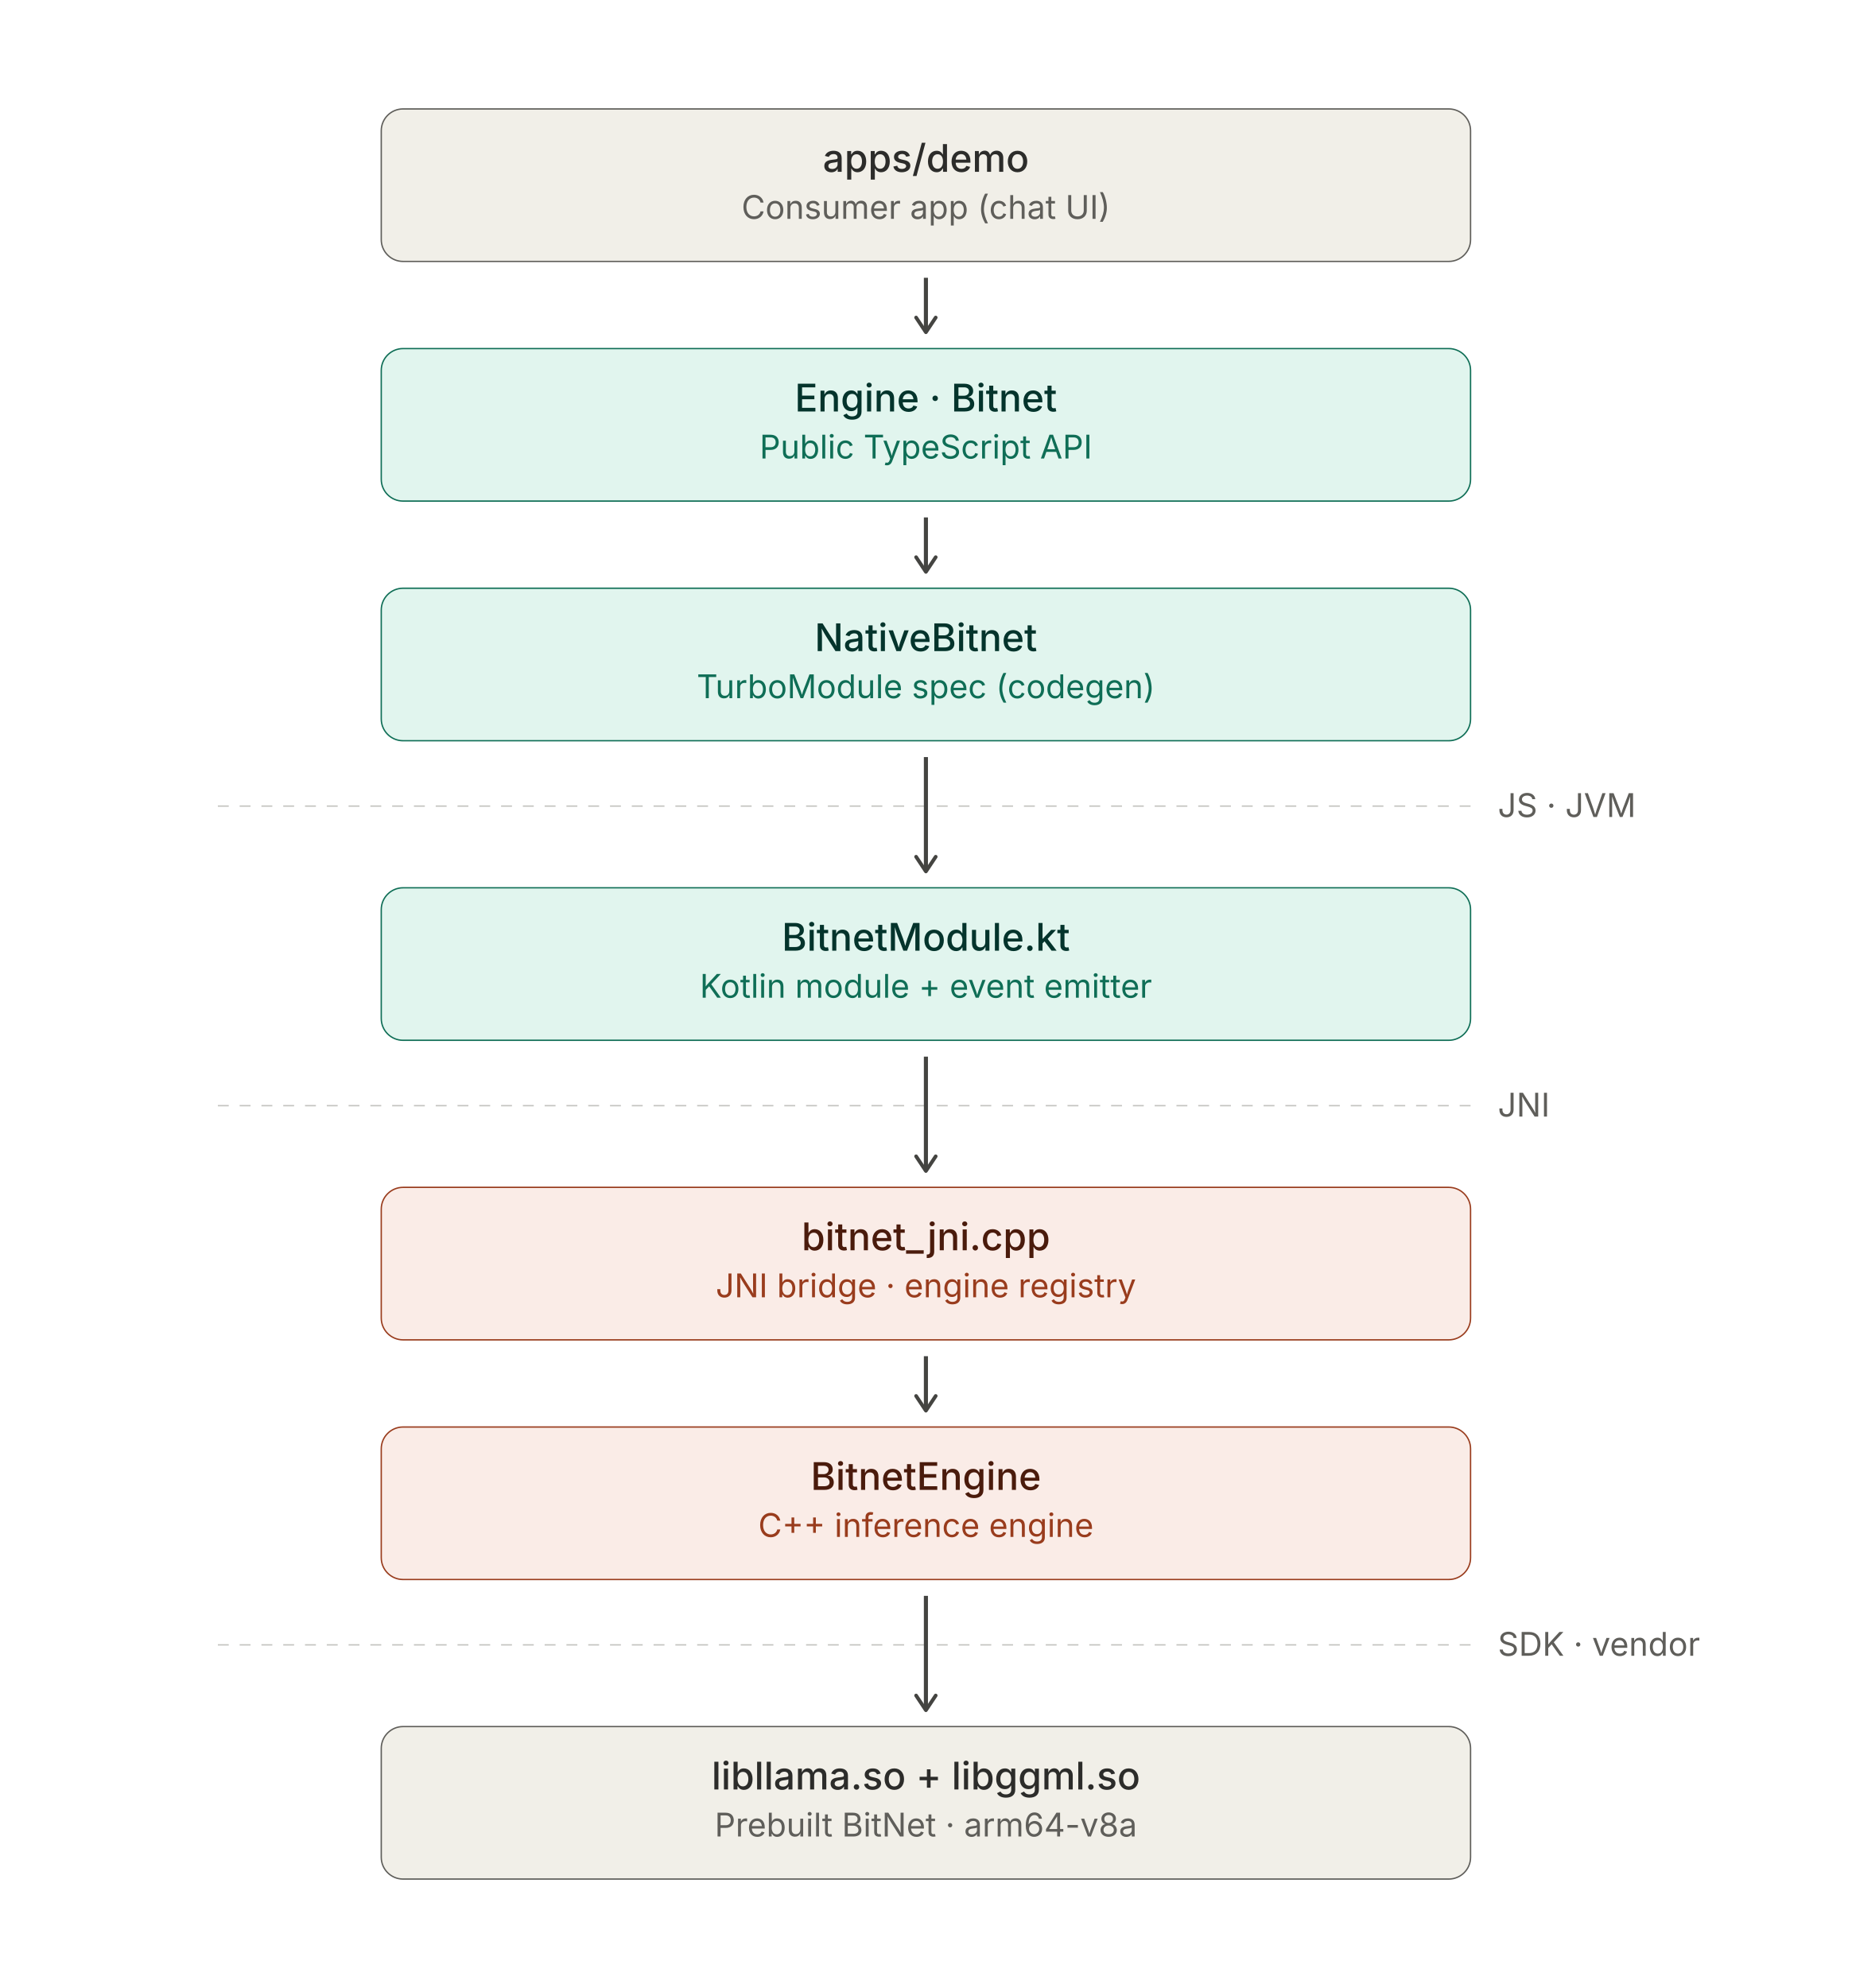
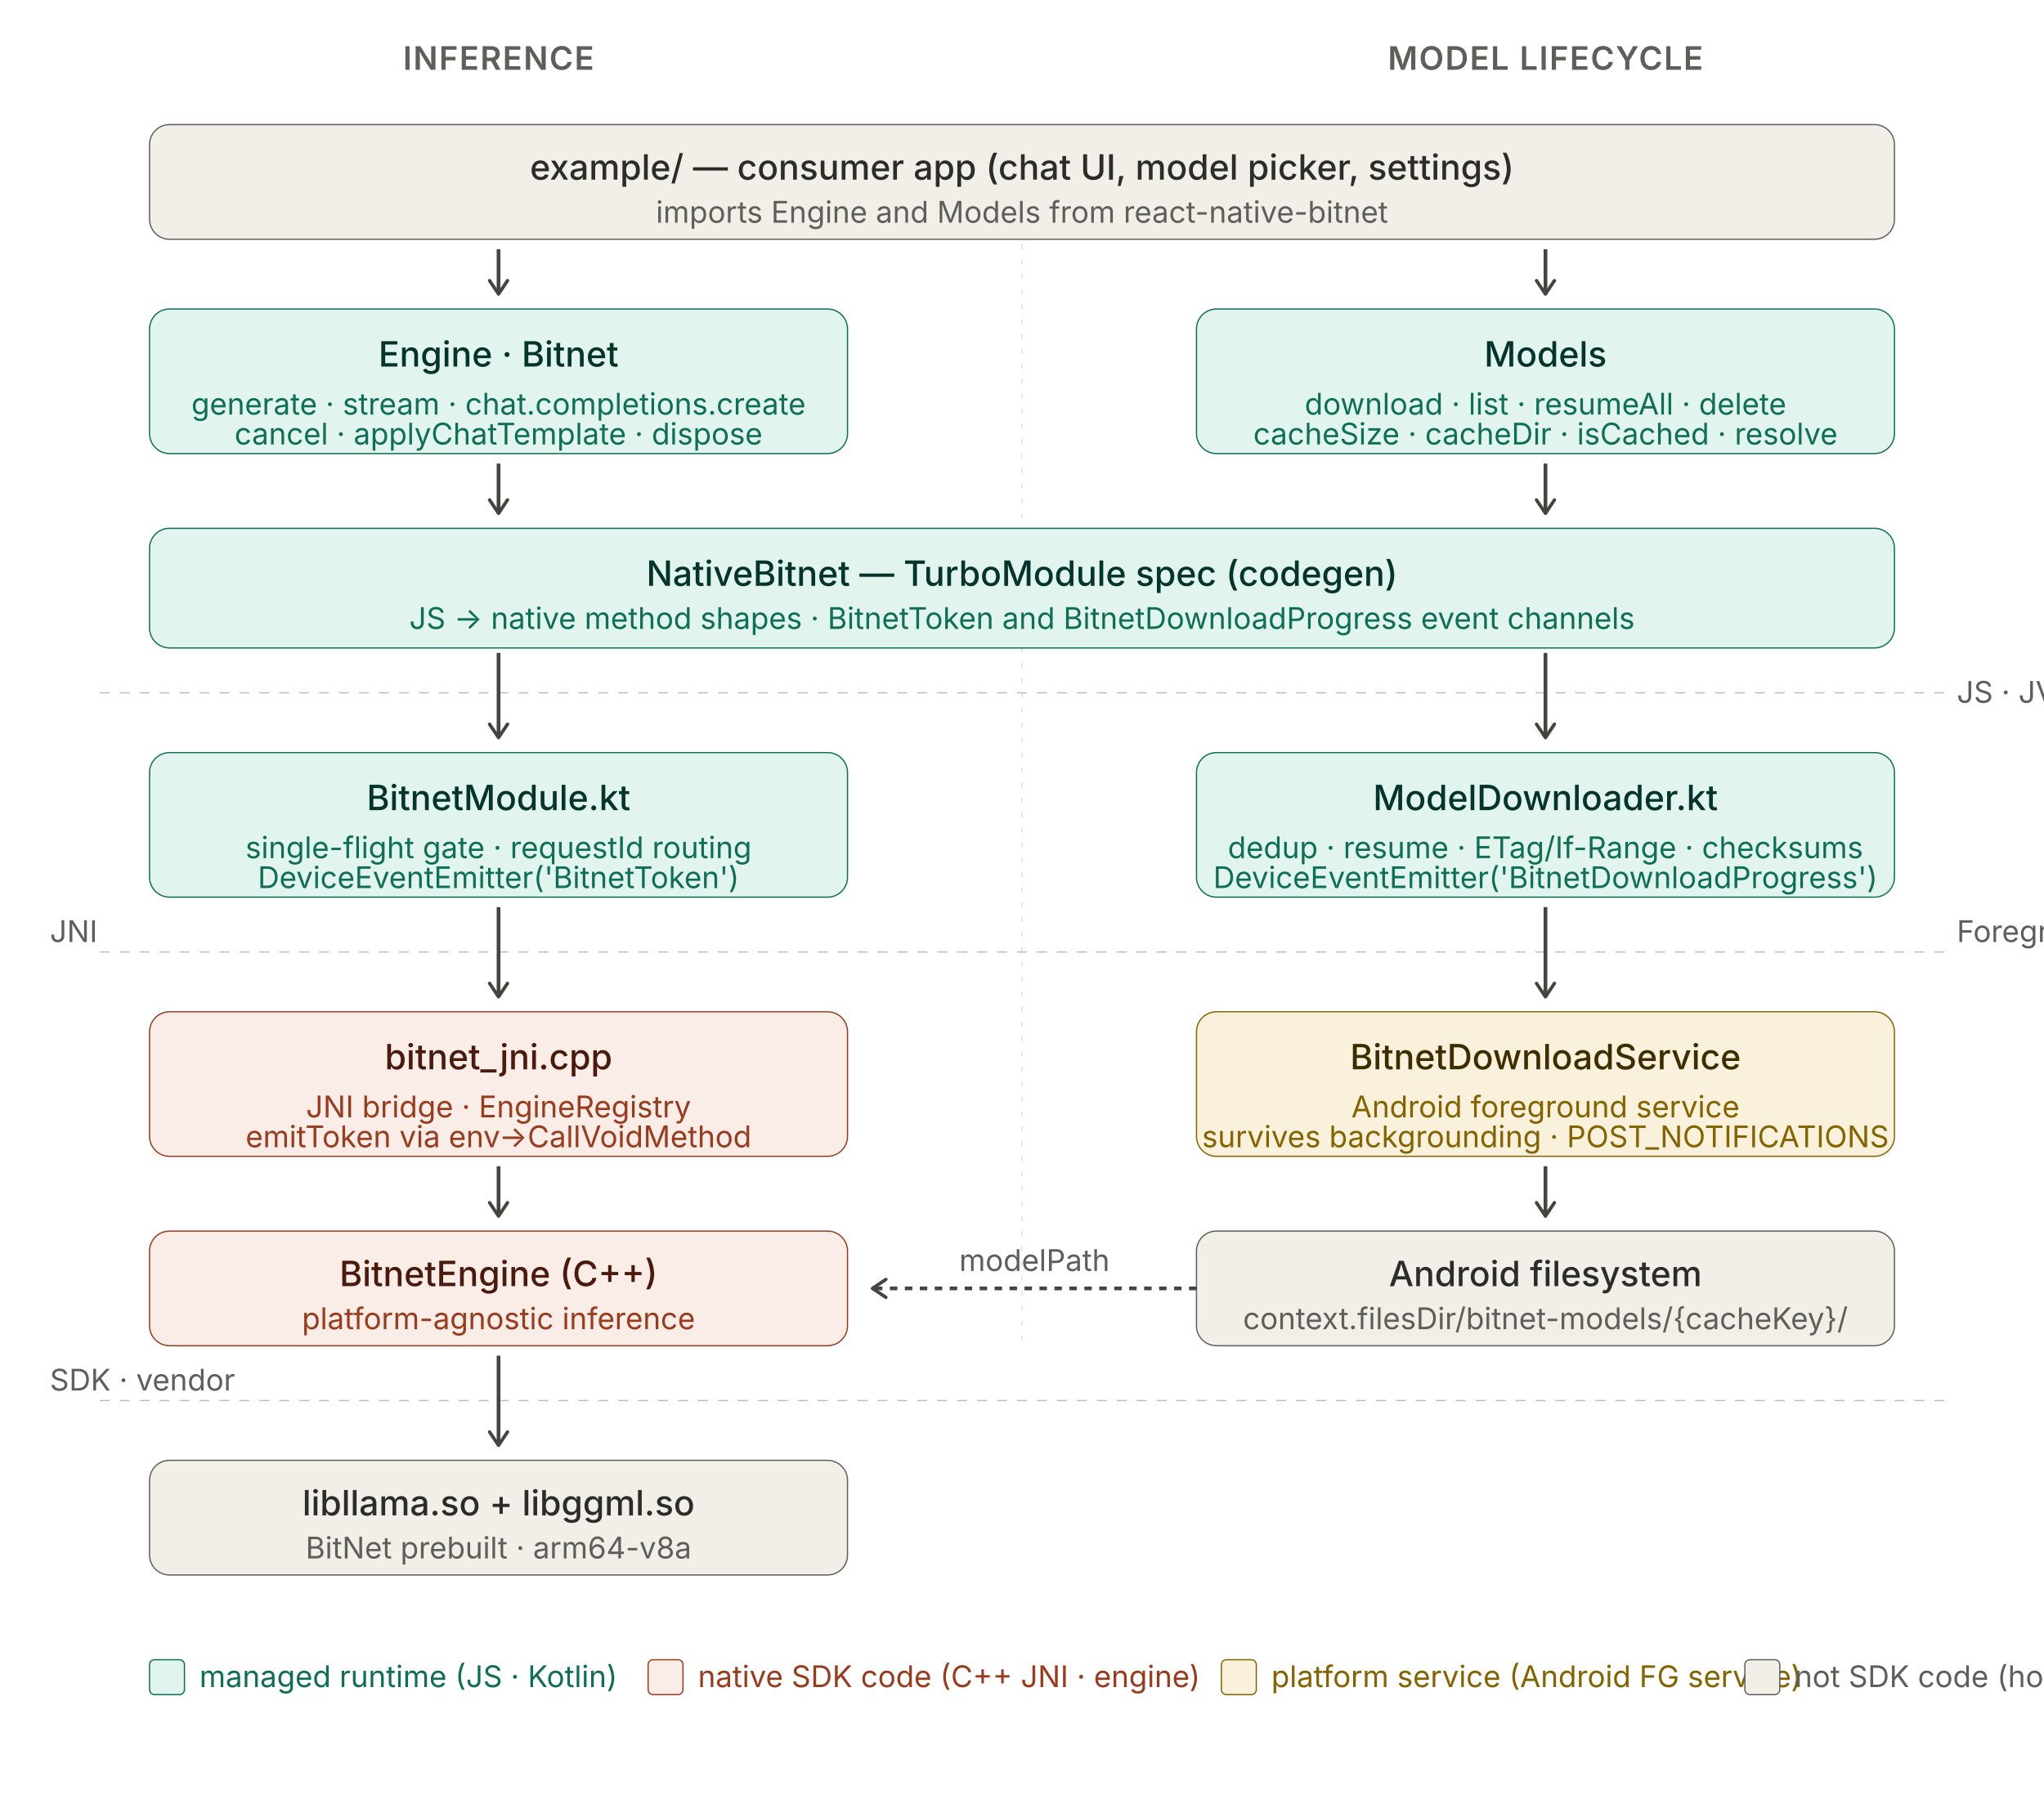
- <svg xmlns="http://www.w3.org/2000/svg" width="680" viewBox="0 0 680 730" role="img" aria-labelledby="title desc">
+ <svg xmlns="http://www.w3.org/2000/svg" width="820" viewBox="0 0 820 720" role="img" aria-labelledby="title desc">
  <style>
    .title { font: 500 14px -apple-system, BlinkMacSystemFont, "Segoe UI", sans-serif; }
    .sub   { font: 400 12px -apple-system, BlinkMacSystemFont, "Segoe UI", sans-serif; }
+     .col-hdr { font: 600 13px -apple-system, BlinkMacSystemFont, "Segoe UI", sans-serif; letter-spacing: 0.5px; }
    .gray  { fill: #F1EFE8; stroke: #5F5E5A; stroke-width: 0.5; }
    .gray-title { fill: #2C2C2A; }
    .gray-sub   { fill: #5F5E5A; }
    .teal  { fill: #E1F5EE; stroke: #0F6E56; stroke-width: 0.5; }
    .teal-title { fill: #04342C; }
    .teal-sub   { fill: #0F6E56; }
    .coral { fill: #FAECE7; stroke: #993C1D; stroke-width: 0.5; }
    .coral-title { fill: #4A1B0C; }
    .coral-sub   { fill: #993C1D; }
-     .arrow   { stroke: #444441; stroke-width: 1.5; fill: none; }
-     .divider { stroke: #888780; stroke-width: 0.5; stroke-dasharray: 4 4; opacity: 0.5; }
-     .div-lbl { fill: #5F5E5A; }
+     .amber { fill: #FAF1DC; stroke: #856300; stroke-width: 0.5; }
+     .amber-title { fill: #3D2D00; }
+     .amber-sub   { fill: #856300; }
+     .arrow      { stroke: #444441; stroke-width: 1.5; fill: none; }
+     .divider    { stroke: #888780; stroke-width: 0.5; stroke-dasharray: 4 4; opacity: 0.55; }
+     .div-lbl    { fill: #5F5E5A; }
+     .col-rule   { stroke: #B4B2A9; stroke-width: 0.5; stroke-dasharray: 2 4; opacity: 0.4; }
  </style>
  <defs>
    <marker id="arrowhead" viewBox="0 0 10 10" refX="8" refY="5" markerWidth="6" markerHeight="6" orient="auto-start-reverse">
      <path d="M2 1L8 5L2 9" fill="none" stroke="context-stroke" stroke-width="1.5" stroke-linecap="round" stroke-linejoin="round" />
    </marker>
  </defs>
-   <rect class="gray" x="140" y="40" width="400" height="56" rx="8" />
-   <text class="title gray-title" x="340" y="58" text-anchor="middle" dominant-baseline="central">apps/demo</text>
-   <text class="sub gray-sub" x="340" y="76" text-anchor="middle" dominant-baseline="central">Consumer app (chat UI)</text>
-   <line class="arrow" x1="340" y1="102" x2="340" y2="122" marker-end="url(#arrowhead)" />
-   <rect class="teal" x="140" y="128" width="400" height="56" rx="8" />
-   <text class="title teal-title" x="340" y="146" text-anchor="middle" dominant-baseline="central">Engine · Bitnet</text>
-   <text class="sub teal-sub" x="340" y="164" text-anchor="middle" dominant-baseline="central">Public TypeScript API</text>
-   <line class="arrow" x1="340" y1="190" x2="340" y2="210" marker-end="url(#arrowhead)" />
-   <rect class="teal" x="140" y="216" width="400" height="56" rx="8" />
-   <text class="title teal-title" x="340" y="234" text-anchor="middle" dominant-baseline="central">NativeBitnet</text>
-   <text class="sub teal-sub" x="340" y="252" text-anchor="middle" dominant-baseline="central">TurboModule spec (codegen)</text>
-   <line class="divider" x1="80" y1="296" x2="540" y2="296" />
-   <text class="sub div-lbl" x="550" y="300">JS · JVM</text>
-   <line class="arrow" x1="340" y1="278" x2="340" y2="320" marker-end="url(#arrowhead)" />
-   <rect class="teal" x="140" y="326" width="400" height="56" rx="8" />
-   <text class="title teal-title" x="340" y="344" text-anchor="middle" dominant-baseline="central">BitnetModule.kt</text>
-   <text class="sub teal-sub" x="340" y="362" text-anchor="middle" dominant-baseline="central">Kotlin module + event emitter</text>
-   <line class="divider" x1="80" y1="406" x2="540" y2="406" />
-   <text class="sub div-lbl" x="550" y="410">JNI</text>
-   <line class="arrow" x1="340" y1="388" x2="340" y2="430" marker-end="url(#arrowhead)" />
-   <rect class="coral" x="140" y="436" width="400" height="56" rx="8" />
-   <text class="title coral-title" x="340" y="454" text-anchor="middle" dominant-baseline="central">bitnet_jni.cpp</text>
-   <text class="sub coral-sub" x="340" y="472" text-anchor="middle" dominant-baseline="central">JNI bridge · engine registry</text>
-   <line class="arrow" x1="340" y1="498" x2="340" y2="518" marker-end="url(#arrowhead)" />
-   <rect class="coral" x="140" y="524" width="400" height="56" rx="8" />
-   <text class="title coral-title" x="340" y="542" text-anchor="middle" dominant-baseline="central">BitnetEngine</text>
-   <text class="sub coral-sub" x="340" y="560" text-anchor="middle" dominant-baseline="central">C++ inference engine</text>
-   <line class="divider" x1="80" y1="604" x2="540" y2="604" />
-   <text class="sub div-lbl" x="550" y="608">SDK · vendor</text>
-   <line class="arrow" x1="340" y1="586" x2="340" y2="628" marker-end="url(#arrowhead)" />
-   <rect class="gray" x="140" y="634" width="400" height="56" rx="8" />
-   <text class="title gray-title" x="340" y="652" text-anchor="middle" dominant-baseline="central">libllama.so + libggml.so</text>
-   <text class="sub gray-sub" x="340" y="670" text-anchor="middle" dominant-baseline="central">Prebuilt BitNet · arm64-v8a</text>
+   <text class="col-hdr gray-sub" x="200" y="28" text-anchor="middle">INFERENCE</text>
+   <text class="col-hdr gray-sub" x="620" y="28" text-anchor="middle">MODEL LIFECYCLE</text>
+   <line class="col-rule" x1="410" y1="50" x2="410" y2="540" />
+   <rect class="gray" x="60" y="50" width="700" height="46" rx="8" />
+   <text class="title gray-title" x="410" y="67" text-anchor="middle" dominant-baseline="central">example/ — consumer app (chat UI, model picker, settings)</text>
+   <text class="sub   gray-sub" x="410" y="85" text-anchor="middle" dominant-baseline="central">imports Engine and Models from react-native-bitnet</text>
+   <line class="arrow" x1="200" y1="100" x2="200" y2="118" marker-end="url(#arrowhead)" />
+   <line class="arrow" x1="620" y1="100" x2="620" y2="118" marker-end="url(#arrowhead)" />
+   <rect class="teal" x="60" y="124" width="280" height="58" rx="8" />
+   <text class="title teal-title" x="200" y="142" text-anchor="middle" dominant-baseline="central">Engine · Bitnet</text>
+   <text class="sub   teal-sub" x="200" y="162" text-anchor="middle" dominant-baseline="central">generate · stream · chat.completions.create</text>
+   <text class="sub   teal-sub" x="200" y="174" text-anchor="middle" dominant-baseline="central">cancel · applyChatTemplate · dispose</text>
+   <rect class="teal" x="480" y="124" width="280" height="58" rx="8" />
+   <text class="title teal-title" x="620" y="142" text-anchor="middle" dominant-baseline="central">Models</text>
+   <text class="sub   teal-sub" x="620" y="162" text-anchor="middle" dominant-baseline="central">download · list · resumeAll · delete</text>
+   <text class="sub   teal-sub" x="620" y="174" text-anchor="middle" dominant-baseline="central">cacheSize · cacheDir · isCached · resolve</text>
+   <line class="arrow" x1="200" y1="186" x2="200" y2="206" marker-end="url(#arrowhead)" />
+   <line class="arrow" x1="620" y1="186" x2="620" y2="206" marker-end="url(#arrowhead)" />
+   <rect class="teal" x="60" y="212" width="700" height="48" rx="8" />
+   <text class="title teal-title" x="410" y="230" text-anchor="middle" dominant-baseline="central">NativeBitnet — TurboModule spec (codegen)</text>
+   <text class="sub   teal-sub" x="410" y="248" text-anchor="middle" dominant-baseline="central">JS → native method shapes · BitnetToken and BitnetDownloadProgress event channels</text>
+   <line class="divider" x1="40" y1="278" x2="780" y2="278" />
+   <text class="sub div-lbl" x="785" y="282">JS · JVM</text>
+   <line class="arrow" x1="200" y1="262" x2="200" y2="296" marker-end="url(#arrowhead)" />
+   <line class="arrow" x1="620" y1="262" x2="620" y2="296" marker-end="url(#arrowhead)" />
+   <rect class="teal" x="60" y="302" width="280" height="58" rx="8" />
+   <text class="title teal-title" x="200" y="320" text-anchor="middle" dominant-baseline="central">BitnetModule.kt</text>
+   <text class="sub   teal-sub" x="200" y="340" text-anchor="middle" dominant-baseline="central">single-flight gate · requestId routing</text>
+   <text class="sub   teal-sub" x="200" y="352" text-anchor="middle" dominant-baseline="central">DeviceEventEmitter('BitnetToken')</text>
+   <rect class="teal" x="480" y="302" width="280" height="58" rx="8" />
+   <text class="title teal-title" x="620" y="320" text-anchor="middle" dominant-baseline="central">ModelDownloader.kt</text>
+   <text class="sub   teal-sub" x="620" y="340" text-anchor="middle" dominant-baseline="central">dedup · resume · ETag/If-Range · checksums</text>
+   <text class="sub   teal-sub" x="620" y="352" text-anchor="middle" dominant-baseline="central">DeviceEventEmitter('BitnetDownloadProgress')</text>
+   <line class="divider" x1="40" y1="382" x2="780" y2="382" />
+   <text class="sub div-lbl" x="20" y="378" text-anchor="start">JNI</text>
+   <text class="sub div-lbl" x="785" y="378">Foreground service · FS</text>
+   <line class="arrow" x1="200" y1="364" x2="200" y2="400" marker-end="url(#arrowhead)" />
+   <line class="arrow" x1="620" y1="364" x2="620" y2="400" marker-end="url(#arrowhead)" />
+   <rect class="coral" x="60" y="406" width="280" height="58" rx="8" />
+   <text class="title coral-title" x="200" y="424" text-anchor="middle" dominant-baseline="central">bitnet_jni.cpp</text>
+   <text class="sub   coral-sub" x="200" y="444" text-anchor="middle" dominant-baseline="central">JNI bridge · EngineRegistry</text>
+   <text class="sub   coral-sub" x="200" y="456" text-anchor="middle" dominant-baseline="central">emitToken via env→CallVoidMethod</text>
+   <rect class="amber" x="480" y="406" width="280" height="58" rx="8" />
+   <text class="title amber-title" x="620" y="424" text-anchor="middle" dominant-baseline="central">BitnetDownloadService</text>
+   <text class="sub   amber-sub" x="620" y="444" text-anchor="middle" dominant-baseline="central">Android foreground service</text>
+   <text class="sub   amber-sub" x="620" y="456" text-anchor="middle" dominant-baseline="central">survives backgrounding · POST_NOTIFICATIONS</text>
+   <line class="arrow" x1="200" y1="468" x2="200" y2="488" marker-end="url(#arrowhead)" />
+   <line class="arrow" x1="620" y1="468" x2="620" y2="488" marker-end="url(#arrowhead)" />
+   <rect class="coral" x="60" y="494" width="280" height="46" rx="8" />
+   <text class="title coral-title" x="200" y="511" text-anchor="middle" dominant-baseline="central">BitnetEngine (C++)</text>
+   <text class="sub   coral-sub" x="200" y="529" text-anchor="middle" dominant-baseline="central">platform-agnostic inference</text>
+   <rect class="gray" x="480" y="494" width="280" height="46" rx="8" />
+   <text class="title gray-title" x="620" y="511" text-anchor="middle" dominant-baseline="central">Android filesystem</text>
+   <text class="sub   gray-sub" x="620" y="529" text-anchor="middle" dominant-baseline="central">context.filesDir/bitnet-models/{cacheKey}/</text>
+   <path class="arrow" d="M 480 517 L 350 517" stroke-dasharray="3 3" marker-end="url(#arrowhead)" />
+   <text class="sub div-lbl" x="415" y="510" text-anchor="middle">modelPath</text>
+   <line class="divider" x1="40" y1="562" x2="780" y2="562" />
+   <text class="sub div-lbl" x="20" y="558" text-anchor="start">SDK · vendor</text>
+   <line class="arrow" x1="200" y1="544" x2="200" y2="580" marker-end="url(#arrowhead)" />
+   <rect class="gray" x="60" y="586" width="280" height="46" rx="8" />
+   <text class="title gray-title" x="200" y="603" text-anchor="middle" dominant-baseline="central">libllama.so + libggml.so</text>
+   <text class="sub   gray-sub" x="200" y="621" text-anchor="middle" dominant-baseline="central">BitNet prebuilt · arm64-v8a</text>
+   <g transform="translate(60, 666)">
+     <rect class="teal" x="0" y="0" width="14" height="14" rx="2" />
+     <text class="sub teal-sub" x="20" y="11">managed runtime (JS · Kotlin)</text>
+     <rect class="coral" x="200" y="0" width="14" height="14" rx="2" />
+     <text class="sub coral-sub" x="220" y="11">native SDK code (C++ JNI · engine)</text>
+     <rect class="amber" x="430" y="0" width="14" height="14" rx="2" />
+     <text class="sub amber-sub" x="450" y="11">platform service (Android FG service)</text>
+     <rect class="gray" x="640" y="0" width="14" height="14" rx="2" />
+     <text class="sub gray-sub" x="660" y="11">not SDK code (host · vendor · OS)</text>
+   </g>
</svg>
